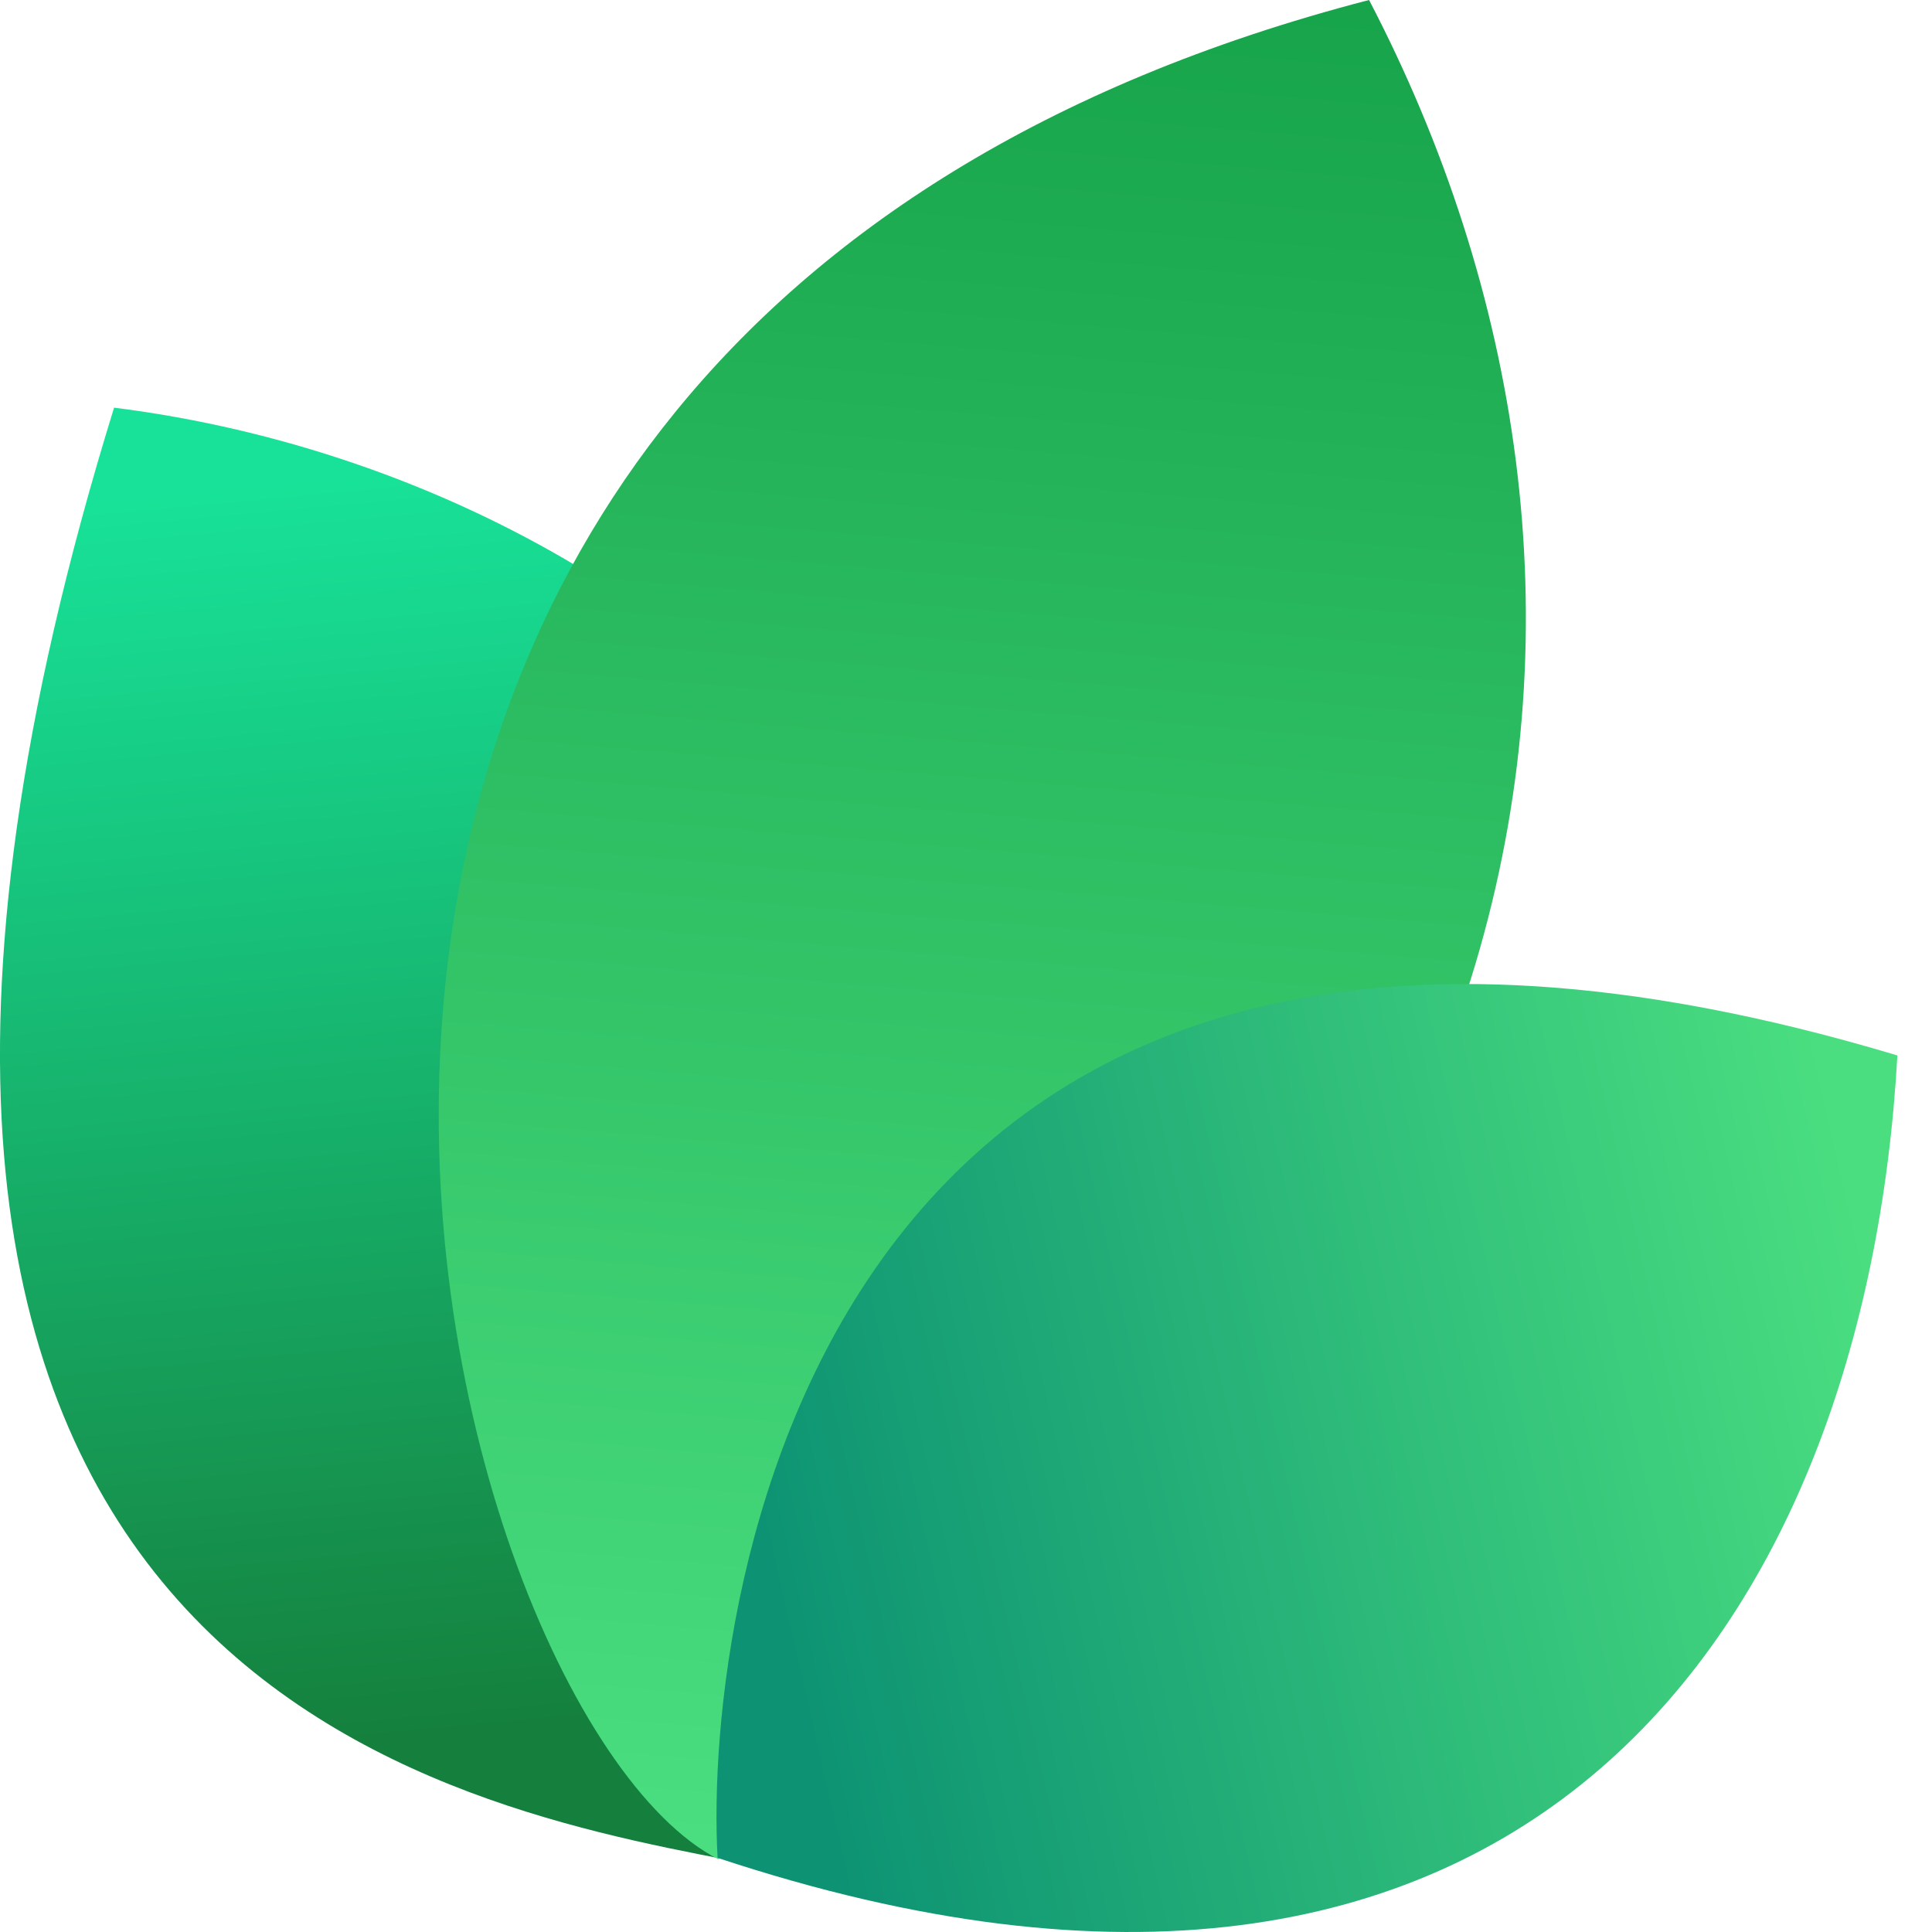
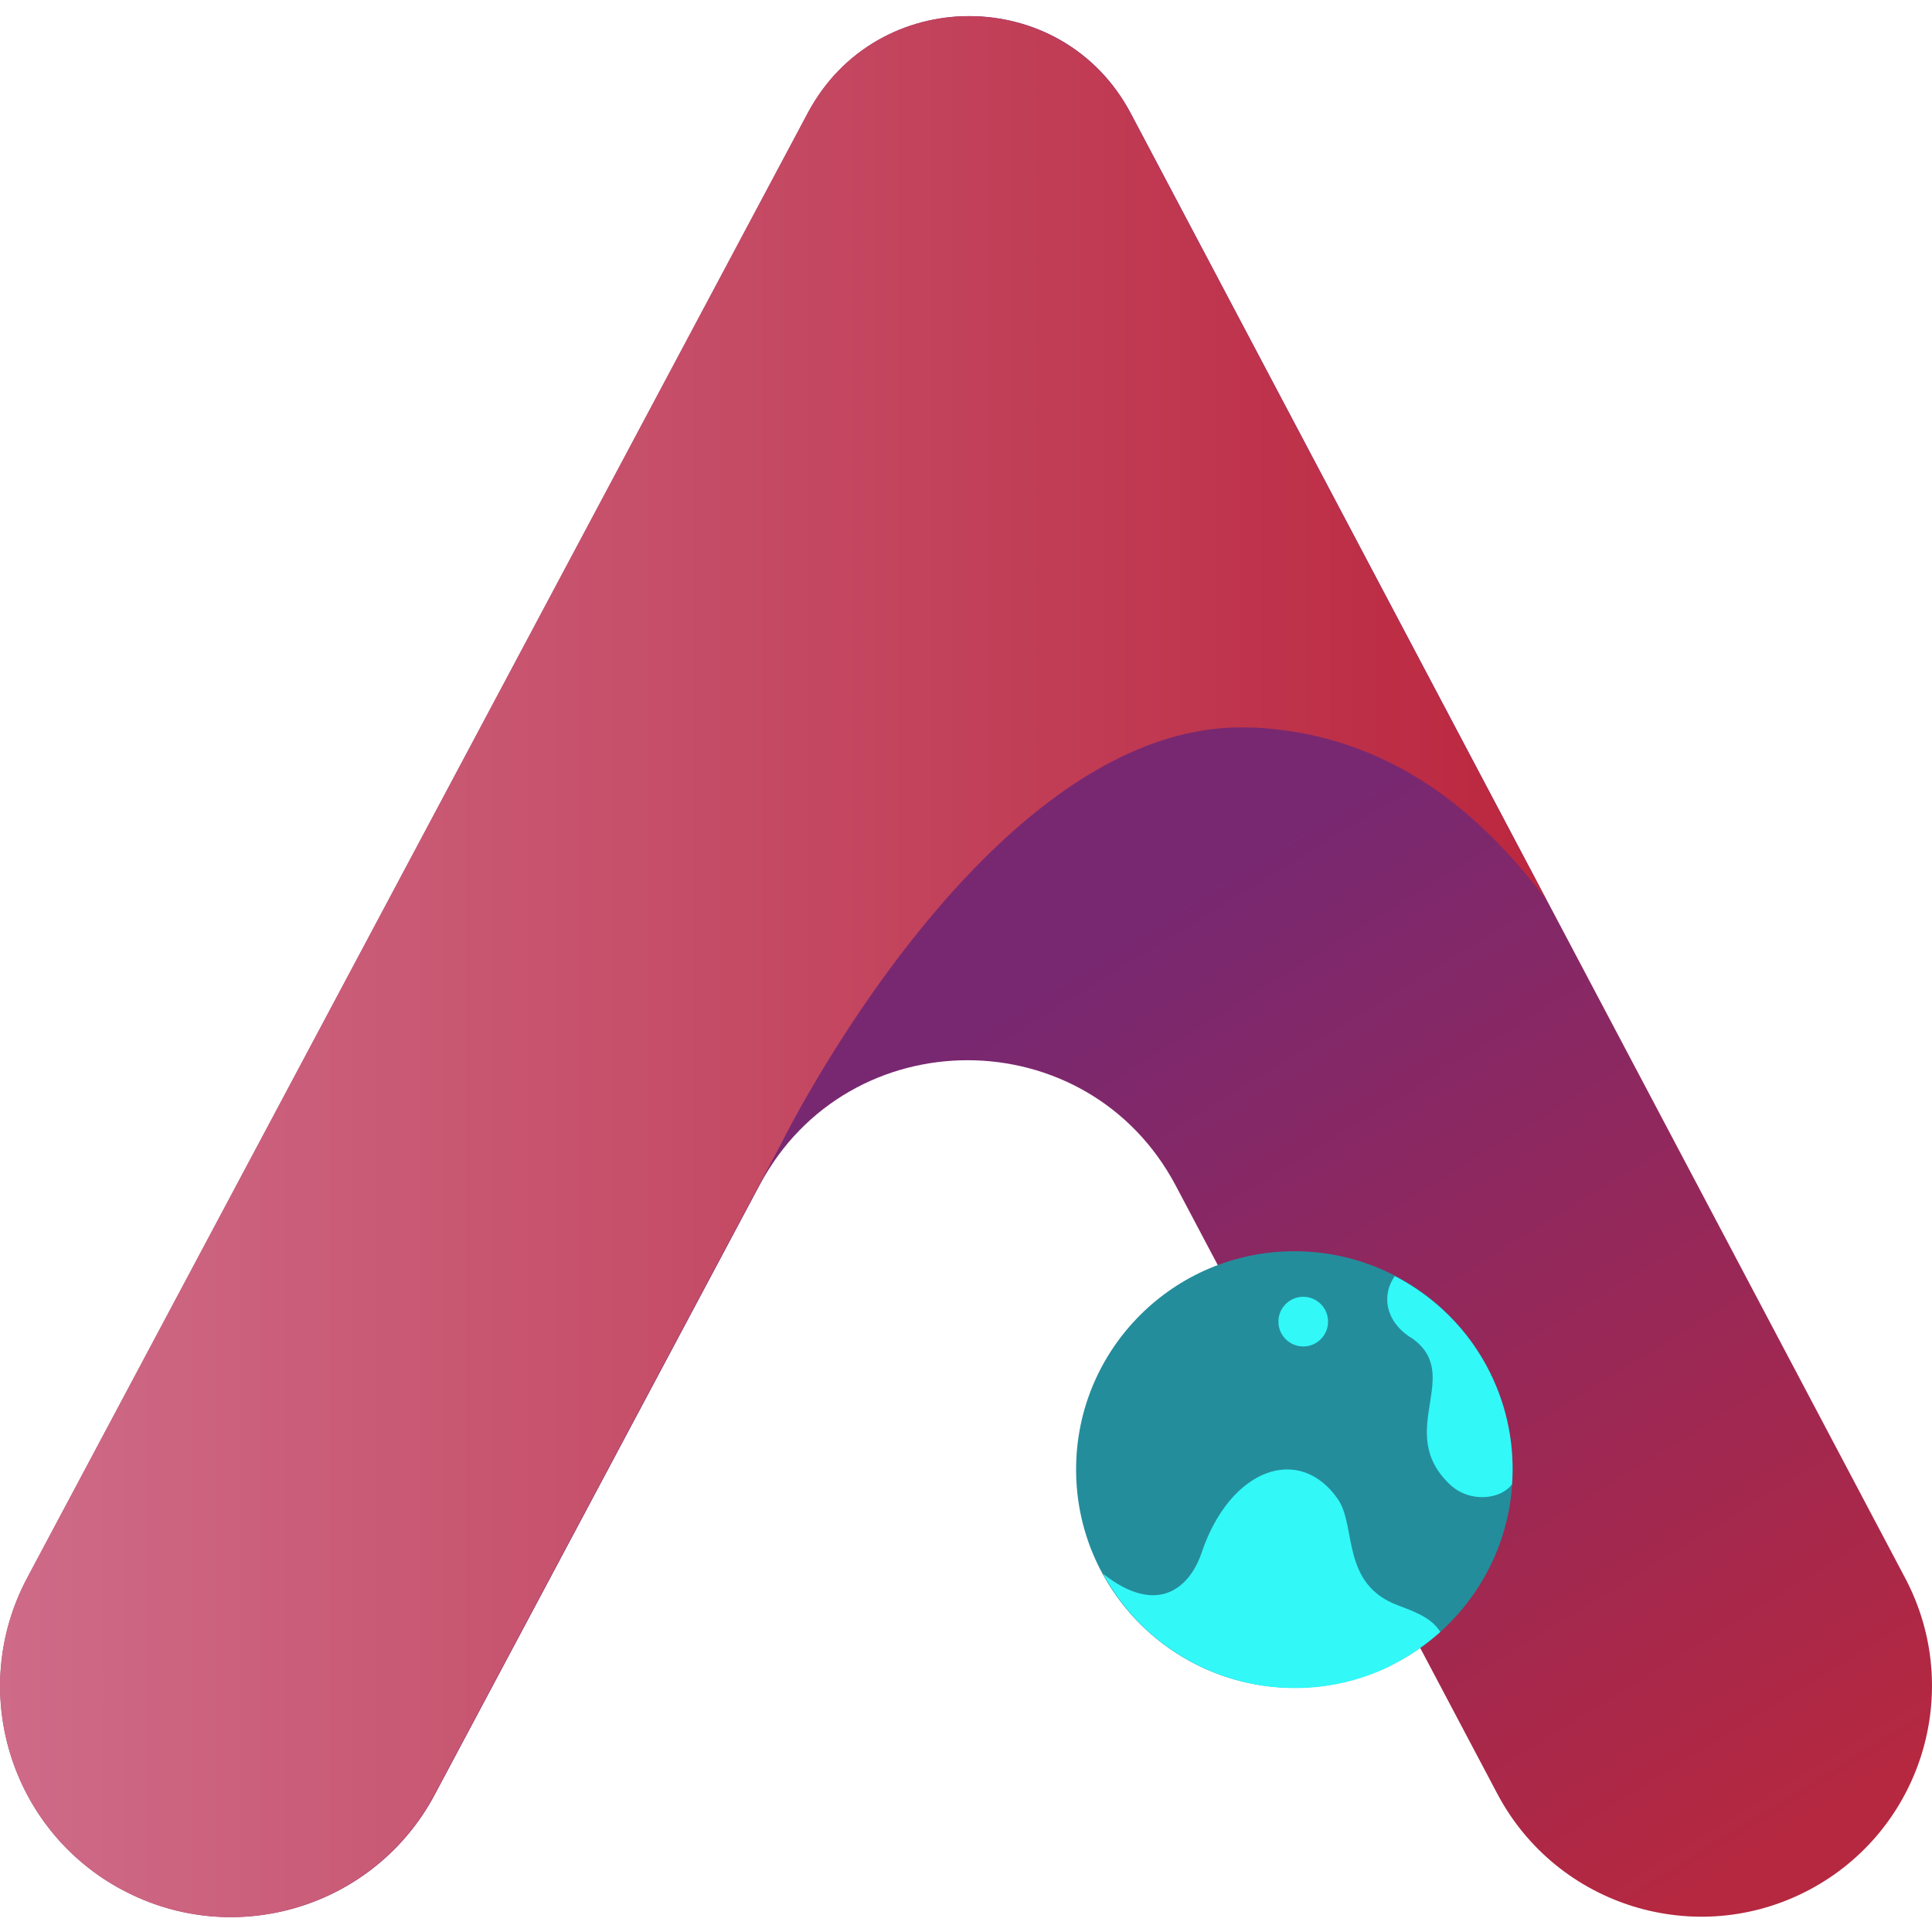
- <svg xmlns="http://www.w3.org/2000/svg" width="24" height="24" viewBox="0 0 24 24" fill="none">
-   <path d="M9.061 23.108C5.268 22.377 -3.391 20.627 1.417 5.064C9.634 6.099 16.973 14.064 9.061 23.108Z" fill="url(#paint0_linear_17557_2021)" />
-   <path d="M8.919 23.094C5.276 21.222 0.784 4.209 17.007 0C20.757 7.193 19.621 16.545 8.919 23.094Z" fill="url(#paint1_linear_17557_2021)" />
-   <path d="M8.914 23.079C8.735 19.882 10.159 9.085 23.57 13.111C23.181 20.123 18.984 26.418 8.914 23.079Z" fill="url(#paint2_linear_17557_2021)" />
+ <svg xmlns="http://www.w3.org/2000/svg" width="120" height="120" viewBox="0 0 120 120" fill="none">
+   <path d="M7.603 117.386C0.616 113.658 -2.026 104.981 1.702 97.994L50.182 7.015C54.46 -1.018 65.993 -1.005 70.245 7.055L118.336 98.02C122.037 105.021 119.355 113.684 112.368 117.386C105.368 121.087 96.704 118.405 93.003 111.418L73.034 73.653C67.549 63.273 52.703 63.246 47.178 73.613L26.995 111.485C23.267 118.472 14.59 121.114 7.616 117.386H7.603Z" fill="url(#paint0_linear_10_2)" />
+   <path d="M77.755 45.182C87.048 45.598 92.6 51.378 96.047 55.884L70.231 7.055C65.98 -0.991 54.447 -1.018 50.169 7.015L1.689 97.994C-2.04 104.981 0.616 113.658 7.589 117.386C14.576 121.114 23.253 118.459 26.968 111.485L48.532 71.011C48.532 71.011 61.595 44.471 77.741 45.195L77.755 45.182Z" fill="url(#paint1_linear_10_2)" />
+   <path d="M80.397 104.833C87.885 104.833 93.955 98.763 93.955 91.275C93.955 83.787 87.885 77.717 80.397 77.717C72.909 77.717 66.838 83.787 66.838 91.275C66.838 98.763 72.909 104.833 80.397 104.833Z" fill="#248D9B" />
+   <path d="M80.946 83.631C81.798 83.631 82.489 82.94 82.489 82.088C82.489 81.237 81.798 80.546 80.946 80.546C80.095 80.546 79.404 81.237 79.404 82.088C79.404 82.94 80.095 83.631 80.946 83.631Z" fill="#32F8F8" />
+   <path d="M86.405 103.438C87.544 102.875 88.564 102.164 89.462 101.36C88.966 100.595 88.215 100.22 86.861 99.724C83.266 98.396 84.272 94.829 83.106 93.126C80.732 89.679 76.414 91.168 74.63 96.451C73.906 98.597 71.907 100.421 68.515 97.752C71.975 104.122 79.86 106.684 86.418 103.452L86.405 103.438Z" fill="#32F8F8" />
+   <path d="M87.585 83.041C91.045 85.334 86.552 88.874 90.052 92.2C91.299 93.38 93.244 93.126 93.915 92.187C94.076 89.88 93.66 87.507 92.56 85.28C91.233 82.585 89.114 80.546 86.633 79.259C85.828 80.399 86.002 82.008 87.585 83.054V83.041Z" fill="#32F8F8" />
  <defs>
-     <linearGradient id="paint0_linear_17557_2021" x1="3.776" y1="5.916" x2="5.232" y2="21.559" gradientUnits="userSpaceOnUse">
-       <stop stop-color="#18E299" />
-       <stop offset="1" stop-color="#15803D" />
+     <linearGradient id="paint0_linear_10_2" x1="44.71" y1="73.479" x2="81.121" y2="132.567" gradientUnits="userSpaceOnUse">
+       <stop stop-color="#782871" />
+       <stop offset="1" stop-color="#B52840" />
    </linearGradient>
-     <linearGradient id="paint1_linear_17557_2021" x1="12.171" y1="-0.718" x2="10.19" y2="22.983" gradientUnits="userSpaceOnUse">
-       <stop stop-color="#16A34A" />
-       <stop offset="1" stop-color="#4ADE80" />
-     </linearGradient>
-     <linearGradient id="paint2_linear_17557_2021" x1="23.133" y1="15.353" x2="9.338" y2="18.52" gradientUnits="userSpaceOnUse">
-       <stop stop-color="#4ADE80" />
-       <stop offset="1" stop-color="#0D9373" />
+     <linearGradient id="paint1_linear_10_2" x1="-0.001" y1="60.041" x2="96.047" y2="60.041" gradientUnits="userSpaceOnUse">
+       <stop stop-color="#CE6B88" />
+       <stop offset="1" stop-color="#BB273E" />
    </linearGradient>
  </defs>
</svg>
